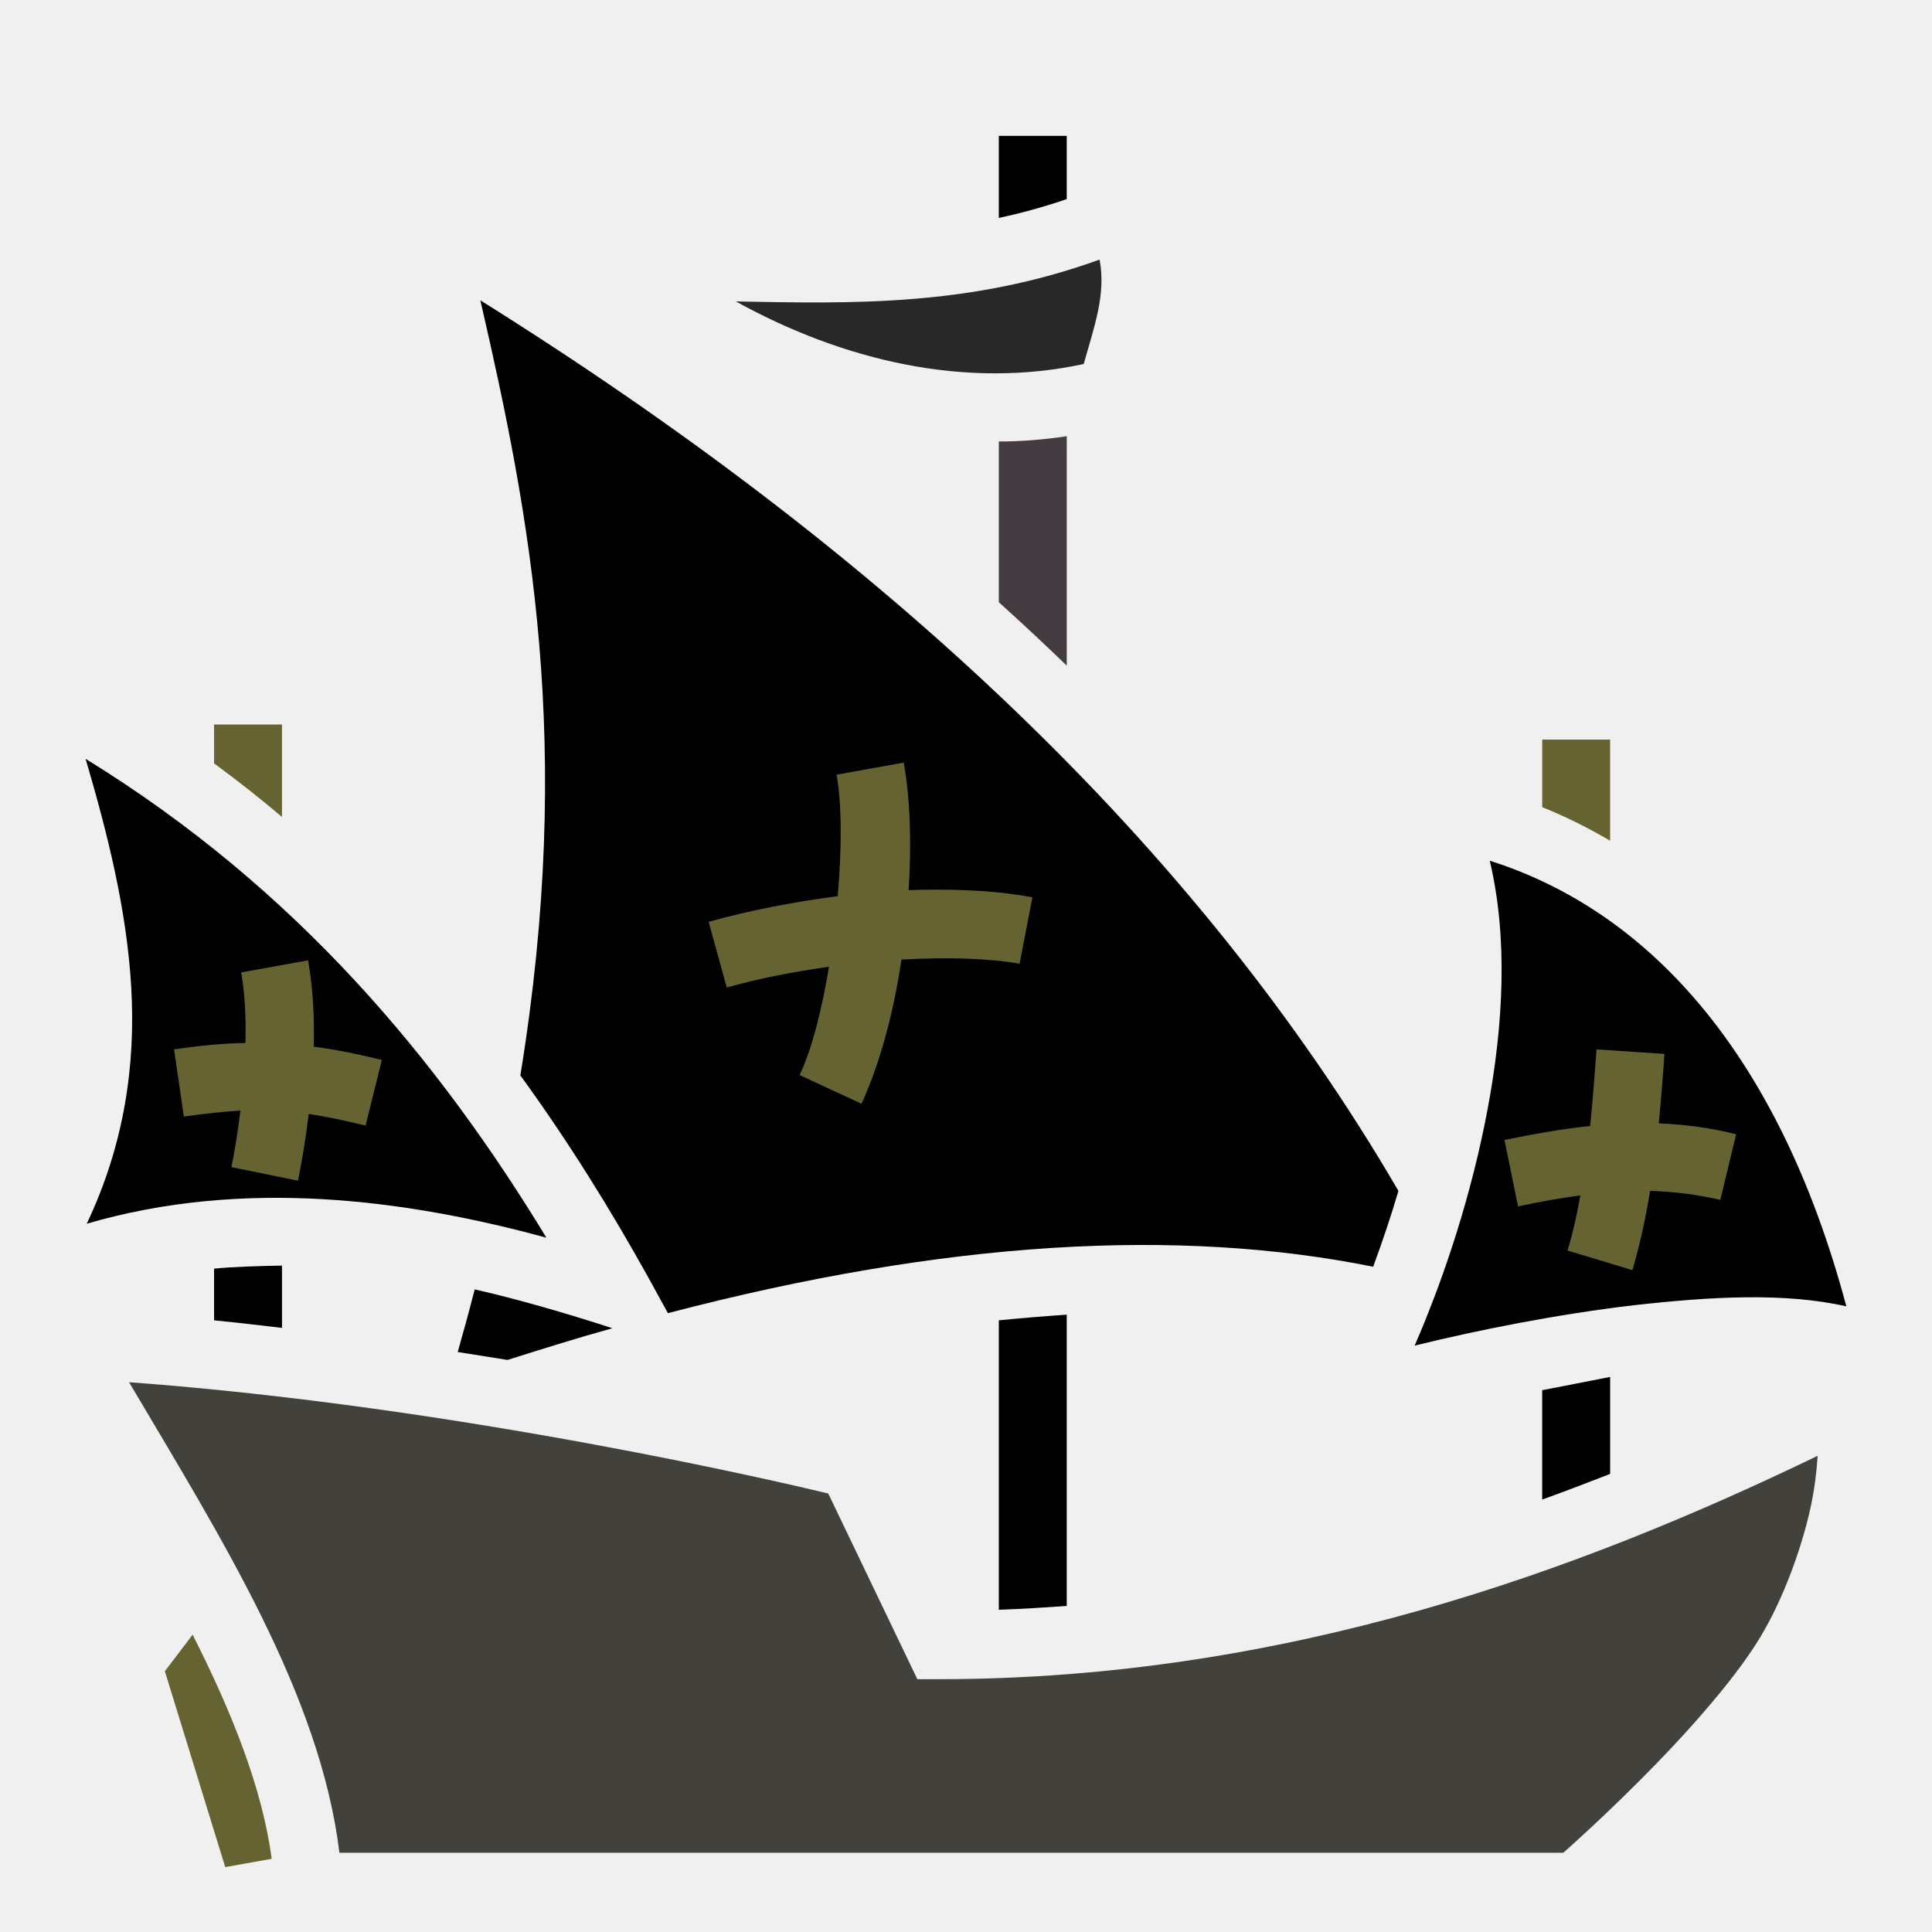
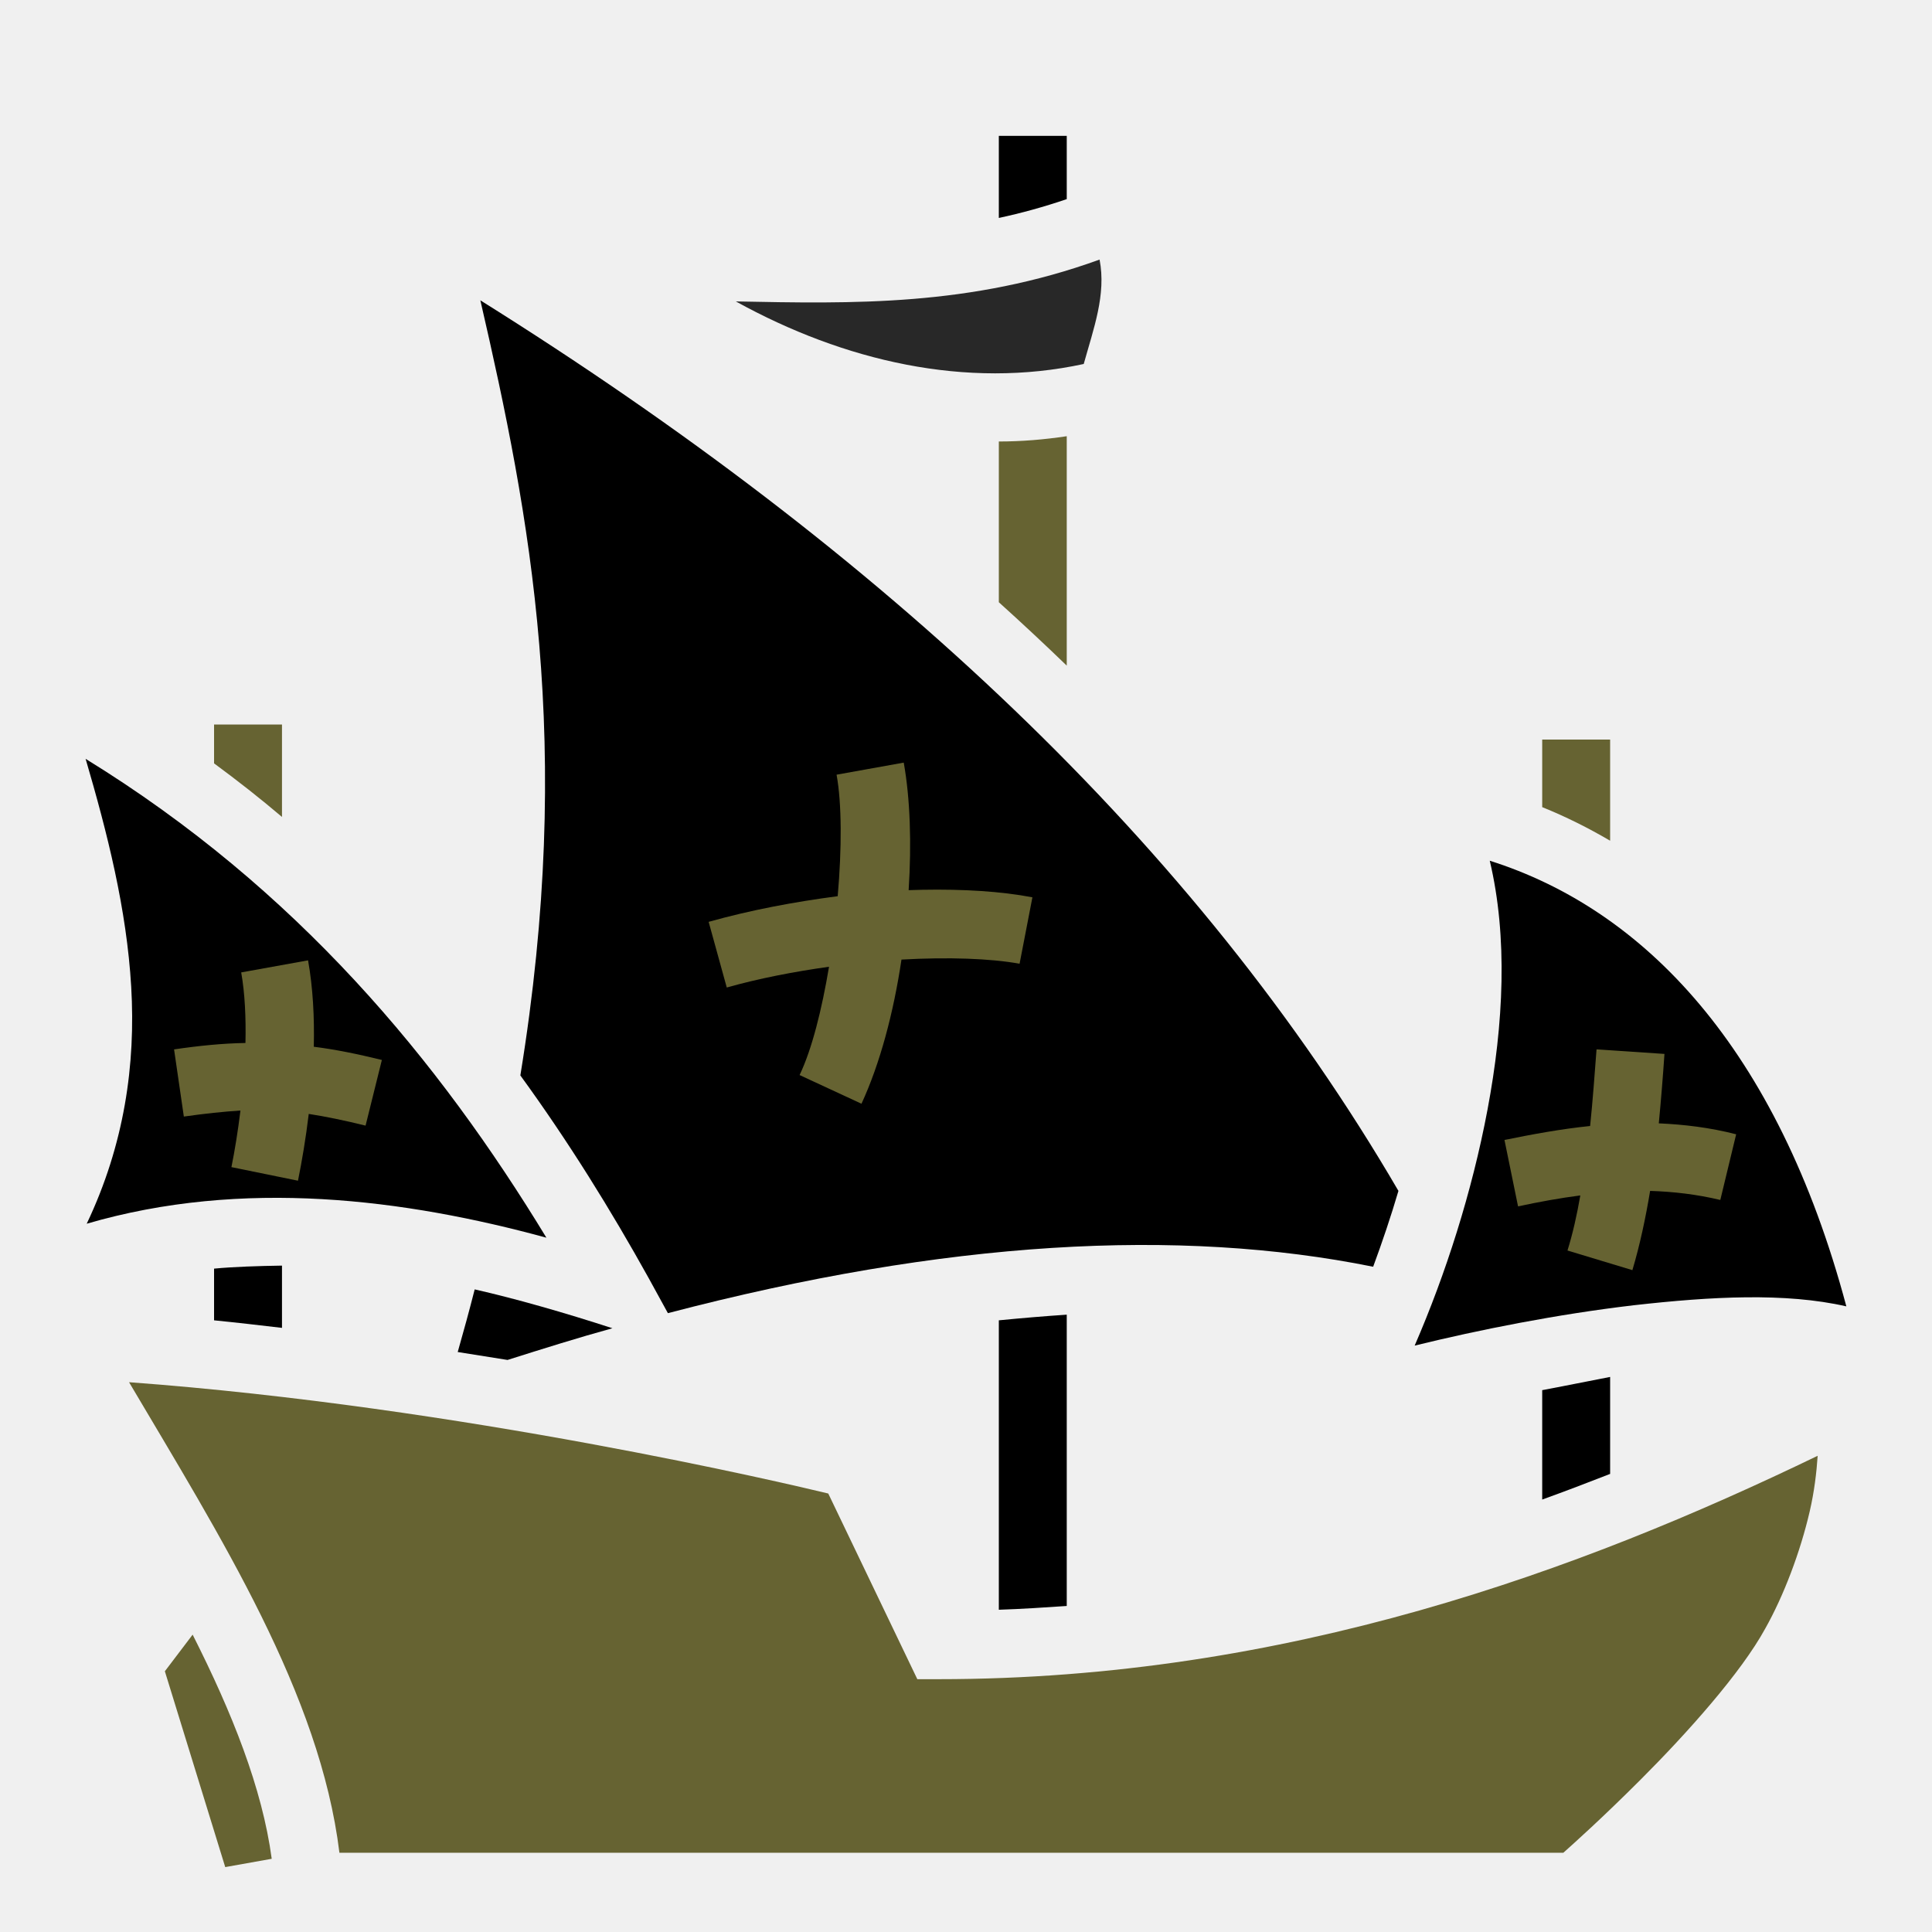
<svg xmlns="http://www.w3.org/2000/svg" viewBox="0 0 512 512" style="height: 512px; width: 512px;">
  <path d="M0 0h512v512H0z" fill="#ffffff" fill-opacity="0" />
  <g class="" transform="translate(0,0)" style="touch-action: none;">
    <g>
      <path d="M264.7 36L264.7 57.76C270.6 56.49 276.6 54.85 282.7 52.77L282.7 36Z" class="" fill="#000000" fill-opacity="1" />
      <path d="M291.4 68.79C257.1 81.22 226 80.48 195 79.88C223.7 95.73 256.1 103.2 287.2 96.46C289.8 87.1 293.2 78.06 291.4 68.79Z" class="" fill="#000000" fill-opacity="0.83" />
      <path d="M127.3 79.59C140.5 136.8 152.2 197.3 137.9 285C150.7 302.6 161.9 320.7 171.9 338.7L177 348C250.7 328.7 312.4 325.3 363.9 335.7C366.3 329.2 368.6 322.4 370.6 315.6C317.1 223.8 233.8 146.2 127.3 79.59Z" class="" fill="#000000" fill-opacity="1" />
-       <path d="M282.7 115.6C276.7 116.5 270.7 117 264.7 117L264.7 159.6C270.8 165.1 276.8 170.7 282.7 176.4Z" class="" fill="#453c41" fill-opacity="1" />
+       <path d="M282.7 115.6C276.7 116.5 270.7 117 264.7 117L264.7 159.6C270.8 165.1 276.8 170.7 282.7 176.4Z" class="" fill="#666332" fill-opacity="1" />
      <path d="M56.73 192L56.73 202.3C62.97 206.9 68.97 211.6 74.73 216.5L74.73 192Z" class="" fill="#666332" fill-opacity="1" />
      <path d="M408.7 196L408.7 213.9C414.9 216.4 420.9 219.4 426.7 222.8L426.7 196Z" class="" fill="#666332" fill-opacity="1" />
      <path d="M22.69 201.1C28.46 220.8 33.57 240.9 34.77 261.5C35.98 282.1 32.97 303.3 22.98 324.3C64.4 312.2 107.4 317.8 144.8 328C116.3 281.1 78.78 235.6 22.69 201.1Z" class="" fill="#000000" fill-opacity="1" />
      <path d="M239.5 202.1C241.2 211.6 241.6 223.5 240.8 235.9C242 235.9 243.2 235.8 244.4 235.8C255.2 235.6 265.3 236.2 273.6 237.8L270.2 255.4C262.5 254 251.3 253.6 238.9 254.3C236.8 268.4 233.2 281.9 228.3 292.5L211.9 284.9C215.2 278 217.8 267.5 219.7 256.2C210.4 257.5 201.1 259.3 192.6 261.7L187.8 244.3C198.8 241.2 210.5 239 222 237.5C223.1 224.9 223.1 212.9 221.7 205.3Z" class="" fill="#666332" fill-opacity="1" />
      <path d="M394.8 228.1C399.6 248.3 398.5 271.3 394.2 294.1C390.1 315.9 383.1 337.7 374.9 356.6C392 352.4 412.6 348.3 433 345.9C453.4 343.6 473.1 342.5 489.3 346.2C471 277.6 435.6 241 394.8 228.1Z" class="" fill="#000000" fill-opacity="1" />
      <path d="M81.64 254.5C82.94 261.8 83.34 269.6 83.16 277.4C88.78 278.1 94.67 279.3 101.2 280.9L96.88 298.3C91.2 296.9 86.34 295.9 81.82 295.2C81.04 301.7 80.02 307.7 78.97 312.9L61.33 309.3C62.22 304.9 63.05 299.8 63.72 294.3C59.18 294.6 54.34 295.1 48.72 295.9L46.13 278.1C52.94 277.1 59.08 276.5 65.05 276.4C65.2 269.7 64.9 263.2 63.92 257.7Z" class="" fill="#666332" fill-opacity="1" />
      <path d="M423.1 278.1L441.1 279.3C440.7 285.2 440.2 291.4 439.6 297.7C446.3 298 453.1 298.8 460.1 300.6L455.9 318C449.6 316.5 443.5 315.8 437.3 315.6C436.1 322.8 434.6 329.9 432.6 336.6L415.4 331.4C416.8 326.9 417.9 322 418.8 316.8C413.4 317.5 407.9 318.5 402.3 319.7L398.7 302.1C406.1 300.6 413.6 299.2 421.4 298.4C422.1 291.6 422.6 284.7 423.1 278.1Z" class="" fill="#666332" fill-opacity="1" />
      <path d="M56.73 336.2L56.73 349.9C62.77 350.5 68.77 351.2 74.73 351.9L74.73 335.4C68.43 335.5 61.97 335.7 56.73 336.2Z" class="" fill="#000000" fill-opacity="1" />
      <path d="M125.8 341.7C124.4 347.2 122.9 352.7 121.3 358.3C125.8 359 130.2 359.7 134.5 360.4C144 357.4 153.2 354.5 162.3 352C149.7 347.9 136.8 344.2 125.8 341.7Z" class="" fill="#000000" fill-opacity="1" />
      <path d="M282.7 348.4C276.8 348.8 270.8 349.3 264.7 349.9L264.7 426.6C270.8 426.4 276.8 426 282.7 425.6Z" class="" fill="#000000" fill-opacity="1" />
      <path d="M426.7 364.9C426.7 364.9 408.4 368.5 408.7 368.4L408.7 397.4C414.8 395.2 420.8 392.9 426.7 390.6Z" class="" fill="#000000" fill-opacity="1" />
-       <path d="M34.2 366.3C58.31 407.1 84.82 448.9 89.95 491L414.3 491C417.1 488.5 424.6 481.8 434.8 471.6C447.2 459.2 461.4 443.3 467.8 431.6C472.7 422.9 477.1 411.3 479.6 400.5C480.8 395.3 481.4 390.3 481.7 385.8C419 416.1 340.9 445 248.8 445L243.1 445L219.5 395.8C209.2 393.3 122.4 372.8 34.2 366.3Z" class="" fill="#42413b" fill-opacity="1" />
+       <path d="M34.2 366.3C58.31 407.1 84.82 448.9 89.95 491L414.3 491C417.1 488.5 424.6 481.8 434.8 471.6C447.2 459.2 461.4 443.3 467.8 431.6C472.7 422.9 477.1 411.3 479.6 400.5C480.8 395.3 481.4 390.3 481.7 385.8C419 416.1 340.9 445 248.8 445L243.1 445L219.5 395.8C209.2 393.3 122.4 372.8 34.2 366.3Z" class="" fill="#666332" fill-opacity="1" />
      <path d="M51.05 433.2L43.69 442.9L59.69 494.8L72.01 492.6C69.5 473.9 61.52 453.9 51.05 433.2Z" class="selected" fill="#666332" fill-opacity="1" />
    </g>
  </g>
</svg>
